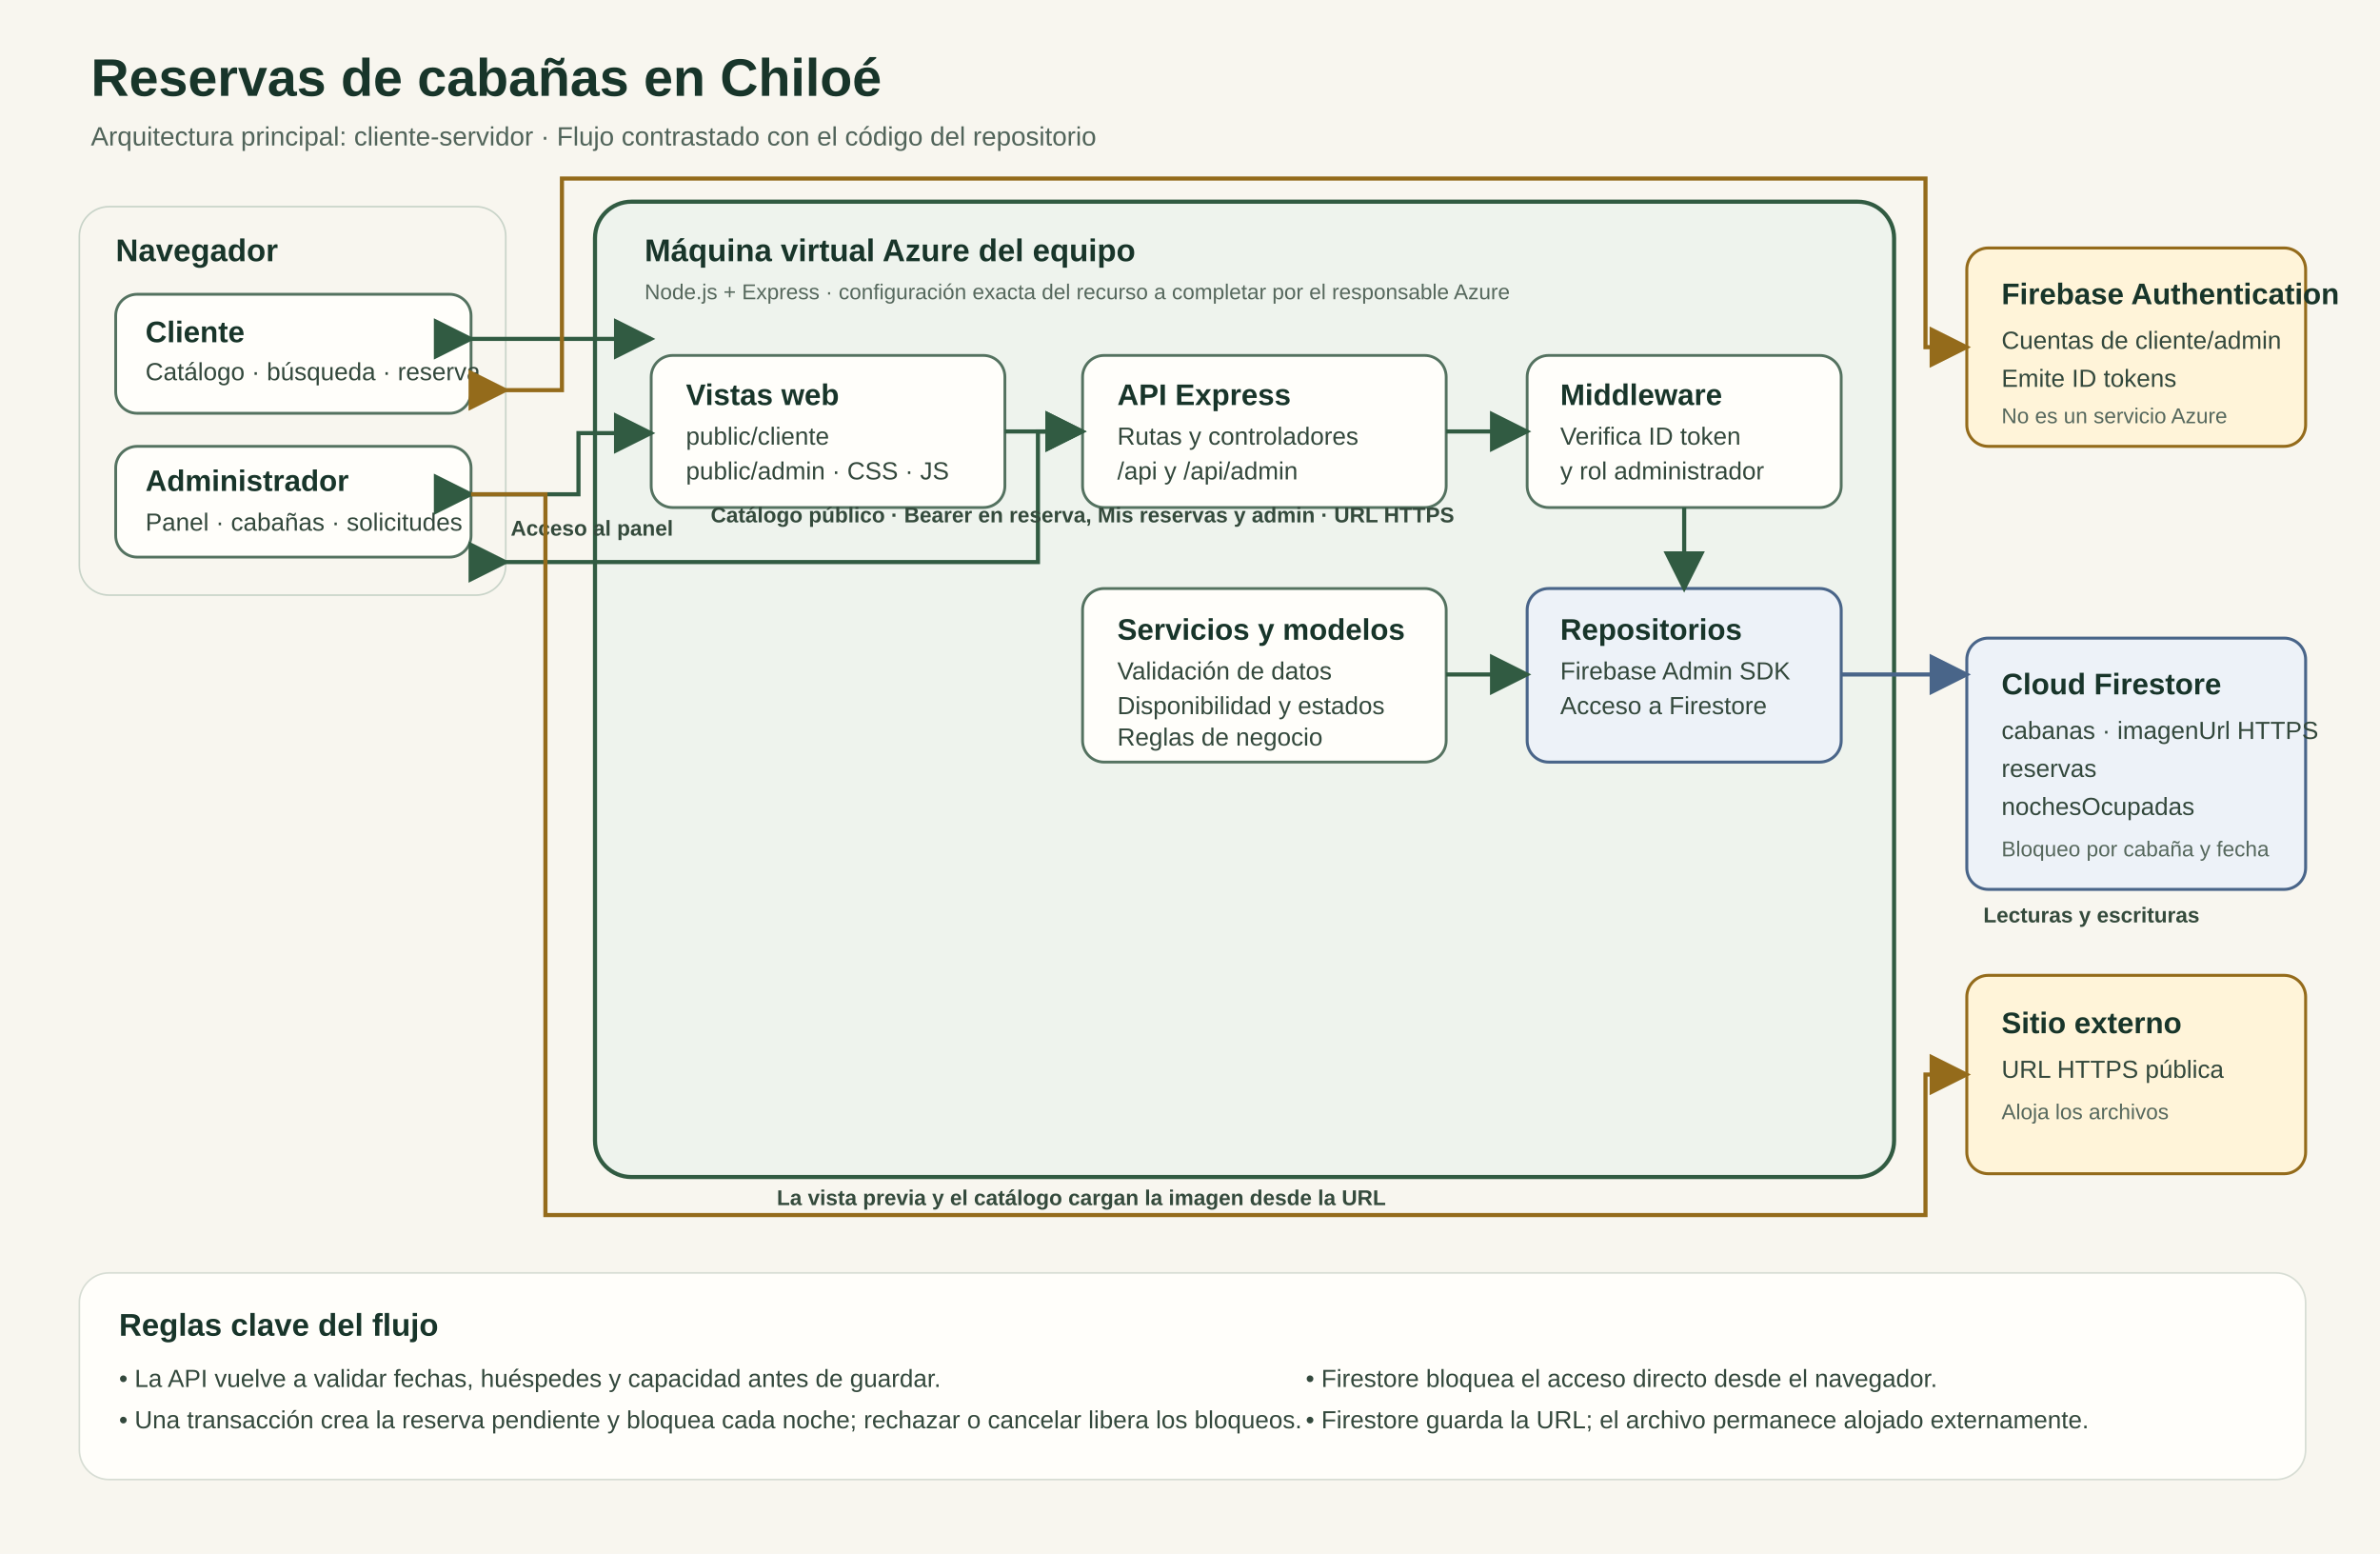
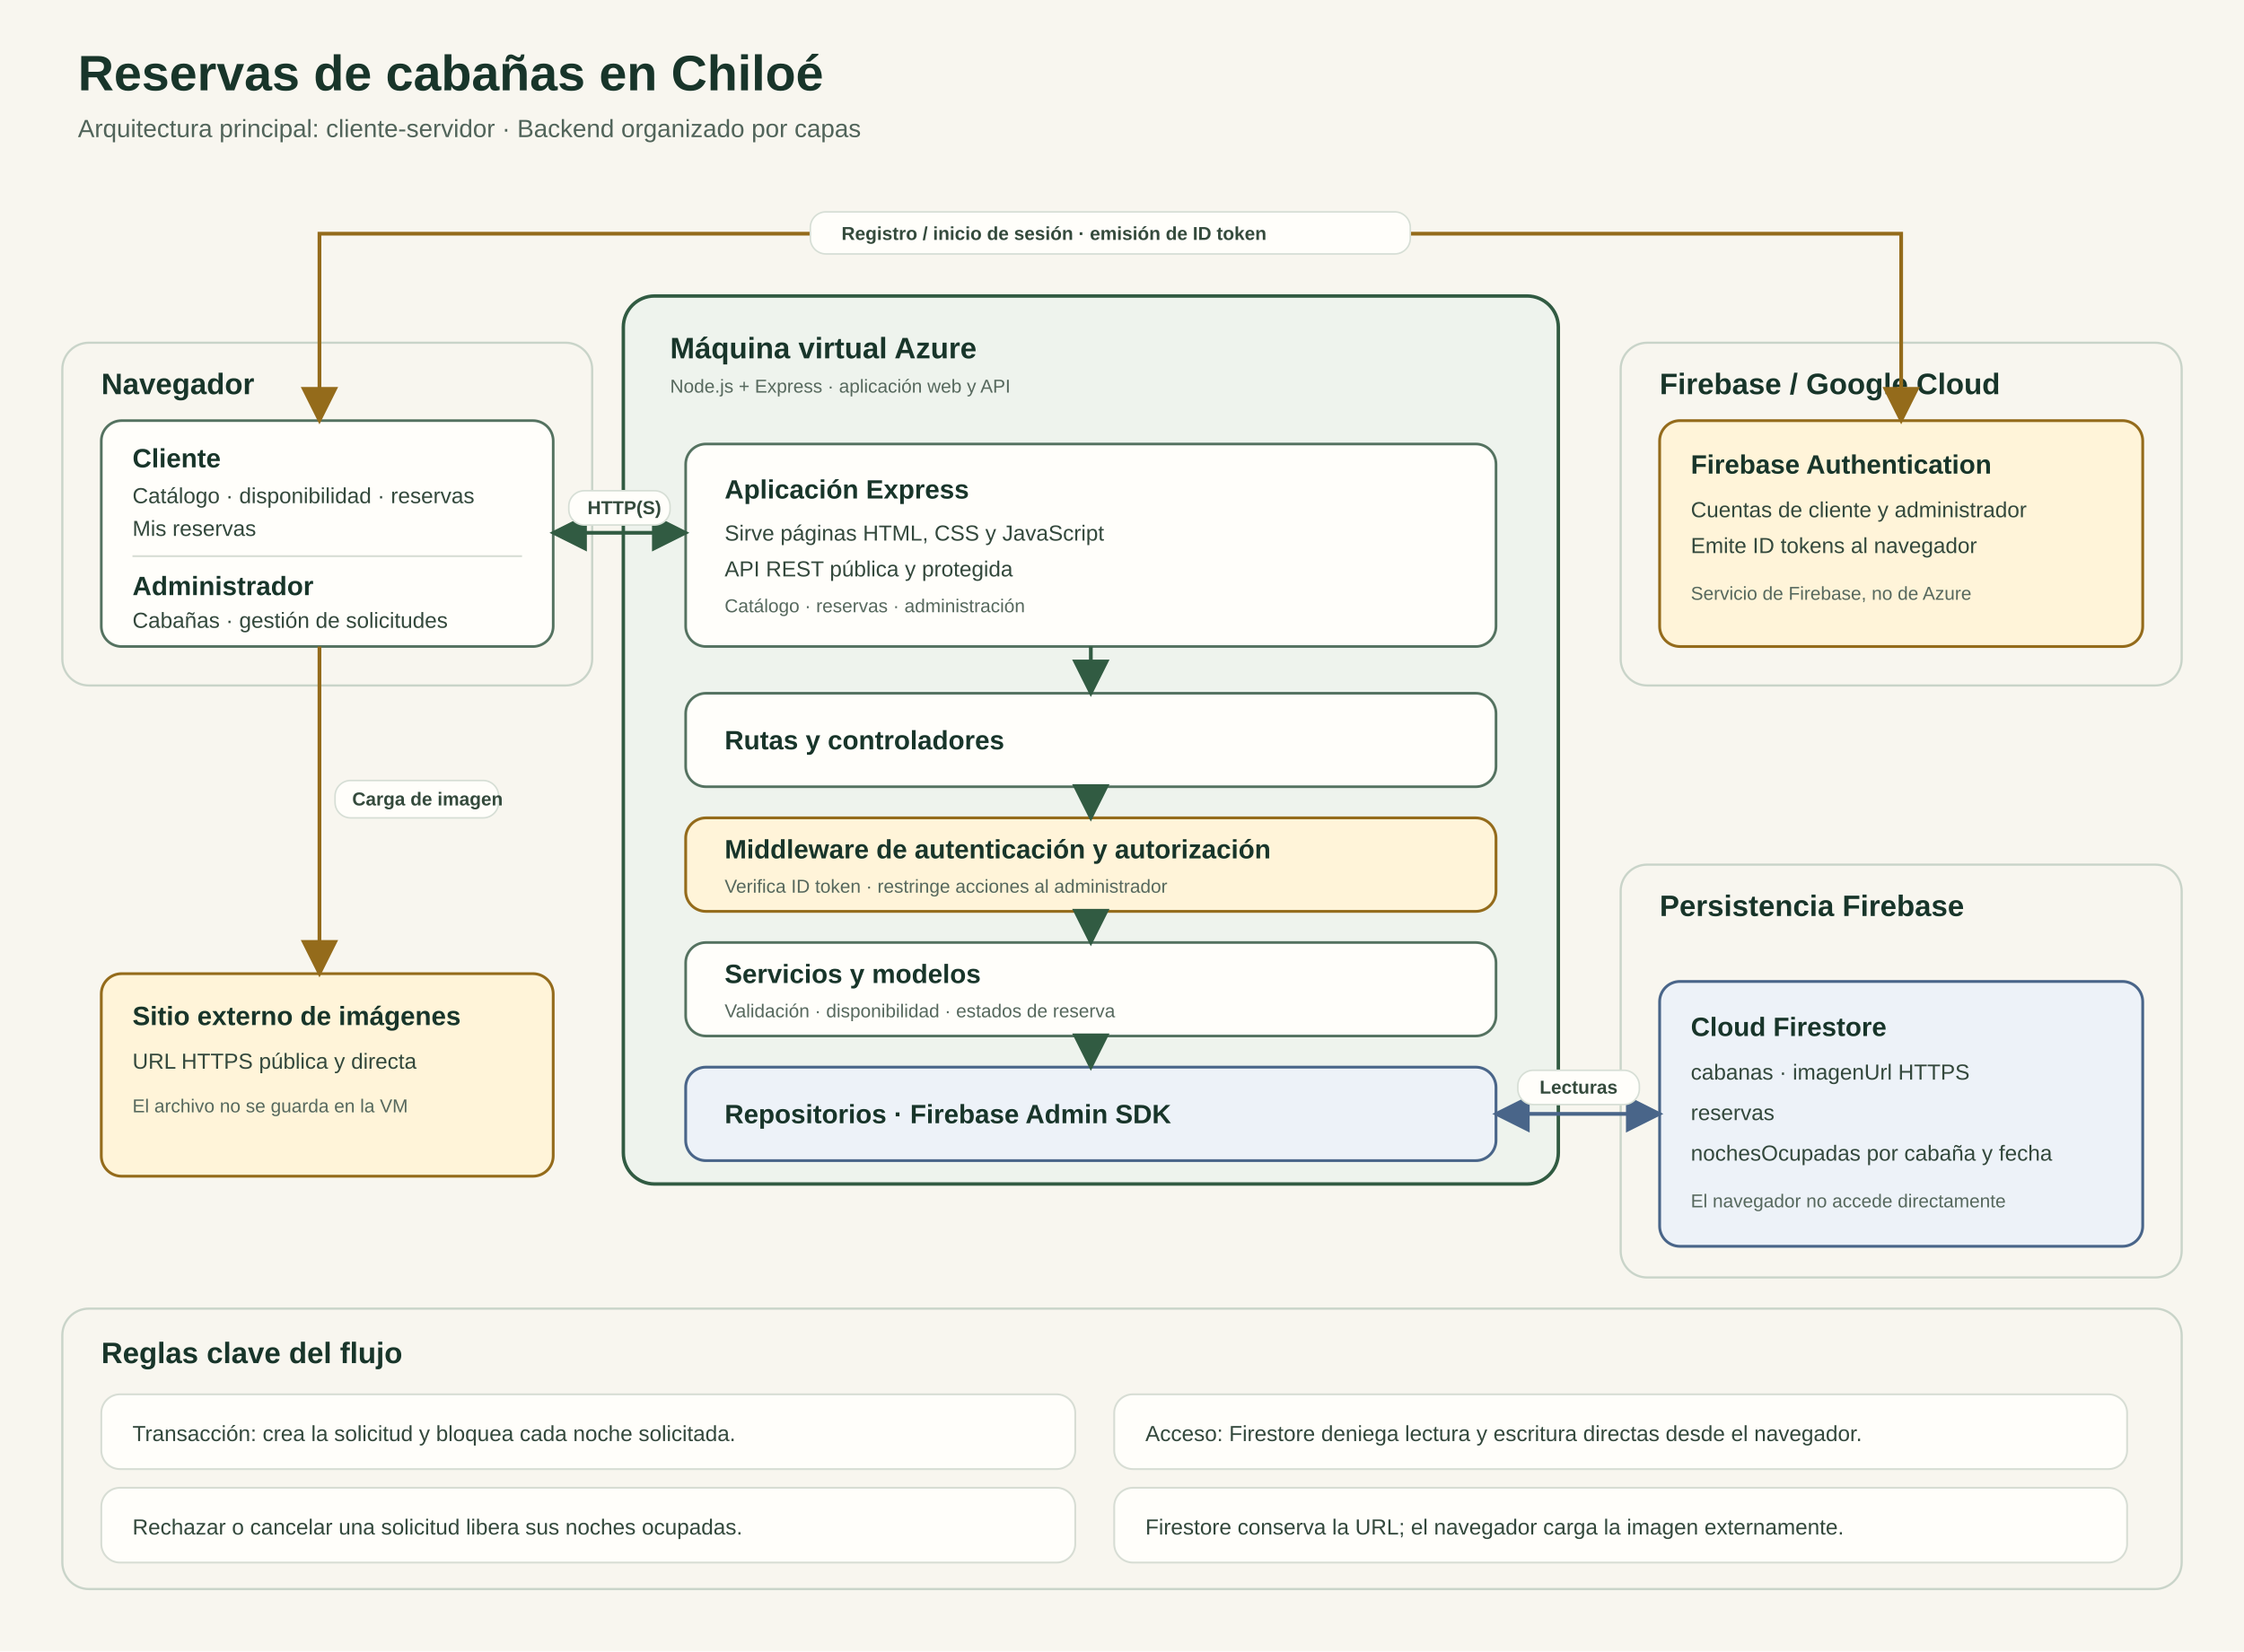
- <svg xmlns="http://www.w3.org/2000/svg" width="1440" height="940" viewBox="0 0 1440 940" role="img" aria-labelledby="title desc">
+ <svg xmlns="http://www.w3.org/2000/svg" width="1440" height="1060" viewBox="0 0 1440 1060" role="img" aria-labelledby="title desc">
  <defs>
-     <marker id="arrow-green" markerWidth="12" markerHeight="12" refX="10" refY="6" orient="auto">
-       <path d="M1 1 L11 6 L1 11 Z" fill="#315b42" />
+     <marker id="arrow-green" markerWidth="10" markerHeight="10" refX="9" refY="5" orient="auto-start-reverse" markerUnits="strokeWidth">
+       <path d="M0 0 L10 5 L0 10 Z" fill="#315b42" />
    </marker>
-     <marker id="arrow-blue" markerWidth="12" markerHeight="12" refX="10" refY="6" orient="auto">
-       <path d="M1 1 L11 6 L1 11 Z" fill="#496589" />
+     <marker id="arrow-blue" markerWidth="10" markerHeight="10" refX="9" refY="5" orient="auto-start-reverse" markerUnits="strokeWidth">
+       <path d="M0 0 L10 5 L0 10 Z" fill="#496589" />
    </marker>
-     <marker id="arrow-gold" markerWidth="12" markerHeight="12" refX="10" refY="6" orient="auto">
-       <path d="M1 1 L11 6 L1 11 Z" fill="#946b1b" />
+     <marker id="arrow-gold" markerWidth="10" markerHeight="10" refX="9" refY="5" orient="auto-start-reverse" markerUnits="strokeWidth">
+       <path d="M0 0 L10 5 L0 10 Z" fill="#946b1b" />
    </marker>
    <style>
-       text { font-family: Arial, sans-serif; fill:#18352a; }
-       .title { font-size:32px; font-weight:700; }
-       .subtitle { font-size:16px; fill:#51645a; }
-       .group-title { font-size:19px; font-weight:700; }
-       .node-title { font-size:18px; font-weight:700; }
-       .body { font-size:15px; fill:#33483c; }
-       .small { font-size:13px; fill:#56685d; }
-       .edge-label { font-size:13px; font-weight:600; fill:#344a3c; }
-       .edge { fill:none; stroke:#315b42; stroke-width:2.5; marker-end:url(#arrow-green); }
-       .edge-blue { fill:none; stroke:#496589; stroke-width:2.5; marker-end:url(#arrow-blue); }
-       .edge-gold { fill:none; stroke:#946b1b; stroke-width:2.5; marker-end:url(#arrow-gold); }
-       .node { fill:#fffefa; stroke:#547260; stroke-width:1.7; rx:13; }
-       .node-blue { fill:#edf2f8; stroke:#496589; stroke-width:1.8; rx:13; }
-       .node-gold { fill:#fff4d9; stroke:#946b1b; stroke-width:1.8; rx:13; }
-       .vm { fill:#eef3ed; stroke:#315b42; stroke-width:2.5; rx:22; }
-       .soft { fill:#f8f6ef; }
+       text { font-family: Arial, sans-serif; fill: #18352a; }
+       .title { font-size: 32px; font-weight: 700; }
+       .subtitle { font-size: 16px; fill: #51645a; }
+       .section { font-size: 19px; font-weight: 700; }
+       .node-title { font-size: 17px; font-weight: 700; }
+       .body { font-size: 14px; fill: #33483c; }
+       .small { font-size: 12px; fill: #56685d; }
+       .edge-label { font-size: 12px; font-weight: 700; fill: #344a3c; }
+       .edge-green { fill: none; stroke: #315b42; stroke-width: 2.4; marker-start: url(#arrow-green); marker-end: url(#arrow-green); }
+       .edge-blue { fill: none; stroke: #496589; stroke-width: 2.4; marker-start: url(#arrow-blue); marker-end: url(#arrow-blue); }
+       .edge-gold { fill: none; stroke: #946b1b; stroke-width: 2.4; marker-start: url(#arrow-gold); marker-end: url(#arrow-gold); }
+       .edge-one-gold { fill: none; stroke: #946b1b; stroke-width: 2.4; marker-end: url(#arrow-gold); }
+       .edge-one-green { fill: none; stroke: #315b42; stroke-width: 2.4; marker-end: url(#arrow-green); }
+       .node { fill: #fffefa; stroke: #547260; stroke-width: 1.7; rx: 13; }
+       .node-blue { fill: #edf2f8; stroke: #496589; stroke-width: 1.8; rx: 13; }
+       .node-gold { fill: #fff4d9; stroke: #946b1b; stroke-width: 1.8; rx: 13; }
+       .zone { fill: #eef3ed; stroke: #315b42; stroke-width: 2.2; rx: 20; }
+       .soft { fill: #f8f6ef; stroke: #c9d4c9; stroke-width: 1.4; rx: 17; }
+       .tag { fill: #fffefa; stroke: #d6ded5; stroke-width: 1; rx: 10; }
+       .note { fill: #fffefa; stroke: #d7ddd4; stroke-width: 1.2; rx: 12; }
    </style>
  </defs>
-   <rect width="1440" height="940" fill="#f8f6ef" />
-   <text x="55" y="58" class="title">Reservas de cabañas en Chiloé</text>
-   <text x="55" y="88" class="subtitle">Arquitectura principal: cliente-servidor · Flujo contrastado con el código del repositorio</text>
-   <rect x="48" y="125" width="258" height="235" rx="18" class="soft" stroke="#c9d4c9" />
-   <text x="70" y="158" class="group-title">Navegador</text>
-   <rect x="70" y="178" width="215" height="72" class="node" />
-   <text x="88" y="207" class="node-title">Cliente</text>
-   <text x="88" y="230" class="body">Catálogo · búsqueda · reserva</text>
-   <rect x="70" y="270" width="215" height="67" class="node" />
-   <text x="88" y="297" class="node-title">Administrador</text>
-   <text x="88" y="321" class="body">Panel · cabañas · solicitudes</text>
-   <rect x="360" y="122" width="786" height="590" class="vm" />
-   <text x="390" y="158" class="group-title">Máquina virtual Azure del equipo</text>
-   <text x="390" y="181" class="small">Node.js + Express · configuración exacta del recurso a completar por el responsable Azure</text>
-   <rect x="394" y="215" width="214" height="92" class="node" />
-   <text x="415" y="245" class="node-title">Vistas web</text>
-   <text x="415" y="269" class="body">public/cliente</text>
-   <text x="415" y="290" class="body">public/admin · CSS · JS</text>
-   <rect x="655" y="215" width="220" height="92" class="node" />
-   <text x="676" y="245" class="node-title">API Express</text>
-   <text x="676" y="269" class="body">Rutas y controladores</text>
-   <text x="676" y="290" class="body">/api y /api/admin</text>
-   <rect x="924" y="215" width="190" height="92" class="node" />
-   <text x="944" y="245" class="node-title">Middleware</text>
-   <text x="944" y="269" class="body">Verifica ID token</text>
-   <text x="944" y="290" class="body">y rol administrador</text>
-   <rect x="655" y="356" width="220" height="105" class="node" />
-   <text x="676" y="387" class="node-title">Servicios y modelos</text>
-   <text x="676" y="411" class="body">Validación de datos</text>
-   <text x="676" y="432" class="body">Disponibilidad y estados</text>
-   <text x="676" y="451" class="body">Reglas de negocio</text>
-   <rect x="924" y="356" width="190" height="105" class="node-blue" />
-   <text x="944" y="387" class="node-title">Repositorios</text>
-   <text x="944" y="411" class="body">Firebase Admin SDK</text>
-   <text x="944" y="432" class="body">Acceso a Firestore</text>
-   <rect x="1190" y="590" width="205" height="120" class="node-gold" />
-   <text x="1211" y="625" class="node-title">Sitio externo</text>
-   <text x="1211" y="652" class="body">URL HTTPS pública</text>
-   <text x="1211" y="677" class="small">Aloja los archivos</text>
-   <rect x="1190" y="386" width="205" height="152" class="node-blue" />
-   <text x="1211" y="420" class="node-title">Cloud Firestore</text>
-   <text x="1211" y="447" class="body">cabanas · imagenUrl HTTPS</text>
-   <text x="1211" y="470" class="body">reservas</text>
-   <text x="1211" y="493" class="body">nochesOcupadas</text>
-   <text x="1211" y="518" class="small">Bloqueo por cabaña y fecha</text>
-   <rect x="1190" y="150" width="205" height="120" class="node-gold" />
-   <text x="1211" y="184" class="node-title">Firebase Authentication</text>
-   <text x="1211" y="211" class="body">Cuentas de cliente/admin</text>
-   <text x="1211" y="234" class="body">Emite ID tokens</text>
-   <text x="1211" y="256" class="small">No es un servicio Azure</text>
-   <path d="M285 205 H394" class="edge" marker-start="url(#arrow-green)" />
-   <path d="M285 299 H350 V262 H394" class="edge" marker-start="url(#arrow-green)" />
-   <text x="309" y="324" class="edge-label">Acceso al panel</text>
-   <path d="M306 340 H628 V261 H655" class="edge" marker-start="url(#arrow-green)" />
-   <text x="430" y="316" class="edge-label">Catálogo público · Bearer en reserva, Mis reservas y admin · URL HTTPS</text>
-   <path d="M608 261 H655" class="edge" />
-   <path d="M875 261 H924" class="edge" />
-   <path d="M1019 307 V356" class="edge" />
-   <path d="M875 408 H924" class="edge" />
-   <path d="M1114 408 H1190" class="edge-blue" />
-   <text x="1200" y="558" class="edge-label">Lecturas y escrituras</text>
-   <path d="M306 236 H340 V108 H1165 V210 H1190" class="edge-gold" marker-start="url(#arrow-gold)" />
-   <path d="M285 299 H330 V735 H1165 V650 H1190" class="edge-gold" />
-   <text x="470" y="729" class="edge-label">La vista previa y el catálogo cargan la imagen desde la URL</text>
-   <rect x="48" y="770" width="1347" height="125" rx="18" fill="#fffefa" stroke="#d7ddd4" />
-   <text x="72" y="808" class="group-title">Reglas clave del flujo</text>
-   <text x="72" y="839" class="body">• La API vuelve a validar fechas, huéspedes y capacidad antes de guardar.</text>
-   <text x="72" y="864" class="body">• Una transacción crea la reserva pendiente y bloquea cada noche; rechazar o cancelar libera los bloqueos.</text>
-   <text x="790" y="839" class="body">• Firestore bloquea el acceso directo desde el navegador.</text>
-   <text x="790" y="864" class="body">• Firestore guarda la URL; el archivo permanece alojado externamente.</text>
+   <rect width="1440" height="1060" fill="#f8f6ef" />
+   <text x="50" y="58" class="title">Reservas de cabañas en Chiloé</text>
+   <text x="50" y="88" class="subtitle">Arquitectura principal: cliente-servidor · Backend organizado por capas</text>
+   <rect x="40" y="220" width="340" height="220" class="soft" />
+   <text x="65" y="253" class="section">Navegador</text>
+   <rect x="65" y="270" width="290" height="145" class="node" />
+   <text x="85" y="300" class="node-title">Cliente</text>
+   <text x="85" y="323" class="body">Catálogo · disponibilidad · reservas</text>
+   <text x="85" y="344" class="body">Mis reservas</text>
+   <line x1="85" y1="357" x2="335" y2="357" stroke="#d7ddd4" stroke-width="1.2" />
+   <text x="85" y="382" class="node-title">Administrador</text>
+   <text x="85" y="403" class="body">Cabañas · gestión de solicitudes</text>
+   <rect x="400" y="190" width="600" height="570" class="zone" />
+   <text x="430" y="230" class="section">Máquina virtual Azure</text>
+   <text x="430" y="252" class="small">Node.js + Express · aplicación web y API</text>
+   <rect x="440" y="285" width="520" height="130" class="node" />
+   <text x="465" y="320" class="node-title">Aplicación Express</text>
+   <text x="465" y="347" class="body">Sirve páginas HTML, CSS y JavaScript</text>
+   <text x="465" y="370" class="body">API REST pública y protegida</text>
+   <text x="465" y="393" class="small">Catálogo · reservas · administración</text>
+   <rect x="440" y="445" width="520" height="60" class="node" />
+   <text x="465" y="481" class="node-title">Rutas y controladores</text>
+   <rect x="440" y="525" width="520" height="60" class="node-gold" />
+   <text x="465" y="551" class="node-title">Middleware de autenticación y autorización</text>
+   <text x="465" y="573" class="small">Verifica ID token · restringe acciones al administrador</text>
+   <rect x="440" y="605" width="520" height="60" class="node" />
+   <text x="465" y="631" class="node-title">Servicios y modelos</text>
+   <text x="465" y="653" class="small">Validación · disponibilidad · estados de reserva</text>
+   <rect x="440" y="685" width="520" height="60" class="node-blue" />
+   <text x="465" y="721" class="node-title">Repositorios · Firebase Admin SDK</text>
+   <rect x="1040" y="220" width="360" height="220" class="soft" />
+   <text x="1065" y="253" class="section">Firebase / Google Cloud</text>
+   <rect x="1065" y="270" width="310" height="145" class="node-gold" />
+   <text x="1085" y="304" class="node-title">Firebase Authentication</text>
+   <text x="1085" y="332" class="body">Cuentas de cliente y administrador</text>
+   <text x="1085" y="355" class="body">Emite ID tokens al navegador</text>
+   <text x="1085" y="385" class="small">Servicio de Firebase, no de Azure</text>
+   <rect x="1040" y="555" width="360" height="265" class="soft" />
+   <text x="1065" y="588" class="section">Persistencia Firebase</text>
+   <rect x="1065" y="630" width="310" height="170" class="node-blue" />
+   <text x="1085" y="665" class="node-title">Cloud Firestore</text>
+   <text x="1085" y="693" class="body">cabanas · imagenUrl HTTPS</text>
+   <text x="1085" y="719" class="body">reservas</text>
+   <text x="1085" y="745" class="body">nochesOcupadas por cabaña y fecha</text>
+   <text x="1085" y="775" class="small">El navegador no accede directamente</text>
+   <rect x="65" y="625" width="290" height="130" class="node-gold" />
+   <text x="85" y="658" class="node-title">Sitio externo de imágenes</text>
+   <text x="85" y="686" class="body">URL HTTPS pública y directa</text>
+   <text x="85" y="714" class="small">El archivo no se guarda en la VM</text>
+   <path d="M355 342 H440" class="edge-green" />
+   <rect x="365" y="315" width="65" height="22" class="tag" />
+   <text x="377" y="330" class="edge-label">HTTP(S)</text>
+   <path d="M205 270 V150 H1220 V270" class="edge-gold" />
+   <rect x="520" y="136" width="385" height="27" class="tag" />
+   <text x="540" y="154" class="edge-label">Registro / inicio de sesión · emisión de ID token</text>
+   <path d="M700 415 V445" class="edge-one-green" />
+   <path d="M700 505 V525" class="edge-one-green" />
+   <path d="M700 585 V605" class="edge-one-green" />
+   <path d="M700 665 V685" class="edge-one-green" />
+   <path d="M960 715 H1065" class="edge-blue" />
+   <rect x="974" y="687" width="78" height="22" class="tag" />
+   <text x="988" y="702" class="edge-label">Lecturas</text>
+   <path d="M205 415 V625" class="edge-one-gold" />
+   <rect x="215" y="501" width="105" height="24" class="tag" />
+   <text x="226" y="517" class="edge-label">Carga de imagen</text>
+   <rect x="40" y="840" width="1360" height="180" class="soft" />
+   <text x="65" y="875" class="section">Reglas clave del flujo</text>
+   <rect x="65" y="895" width="625" height="48" class="note" />
+   <text x="85" y="925" class="body">Transacción: crea la solicitud y bloquea cada noche solicitada.</text>
+   <rect x="715" y="895" width="650" height="48" class="note" />
+   <text x="735" y="925" class="body">Acceso: Firestore deniega lectura y escritura directas desde el navegador.</text>
+   <rect x="65" y="955" width="625" height="48" class="note" />
+   <text x="85" y="985" class="body">Rechazar o cancelar una solicitud libera sus noches ocupadas.</text>
+   <rect x="715" y="955" width="650" height="48" class="note" />
+   <text x="735" y="985" class="body">Firestore conserva la URL; el navegador carga la imagen externamente.</text>
</svg>
